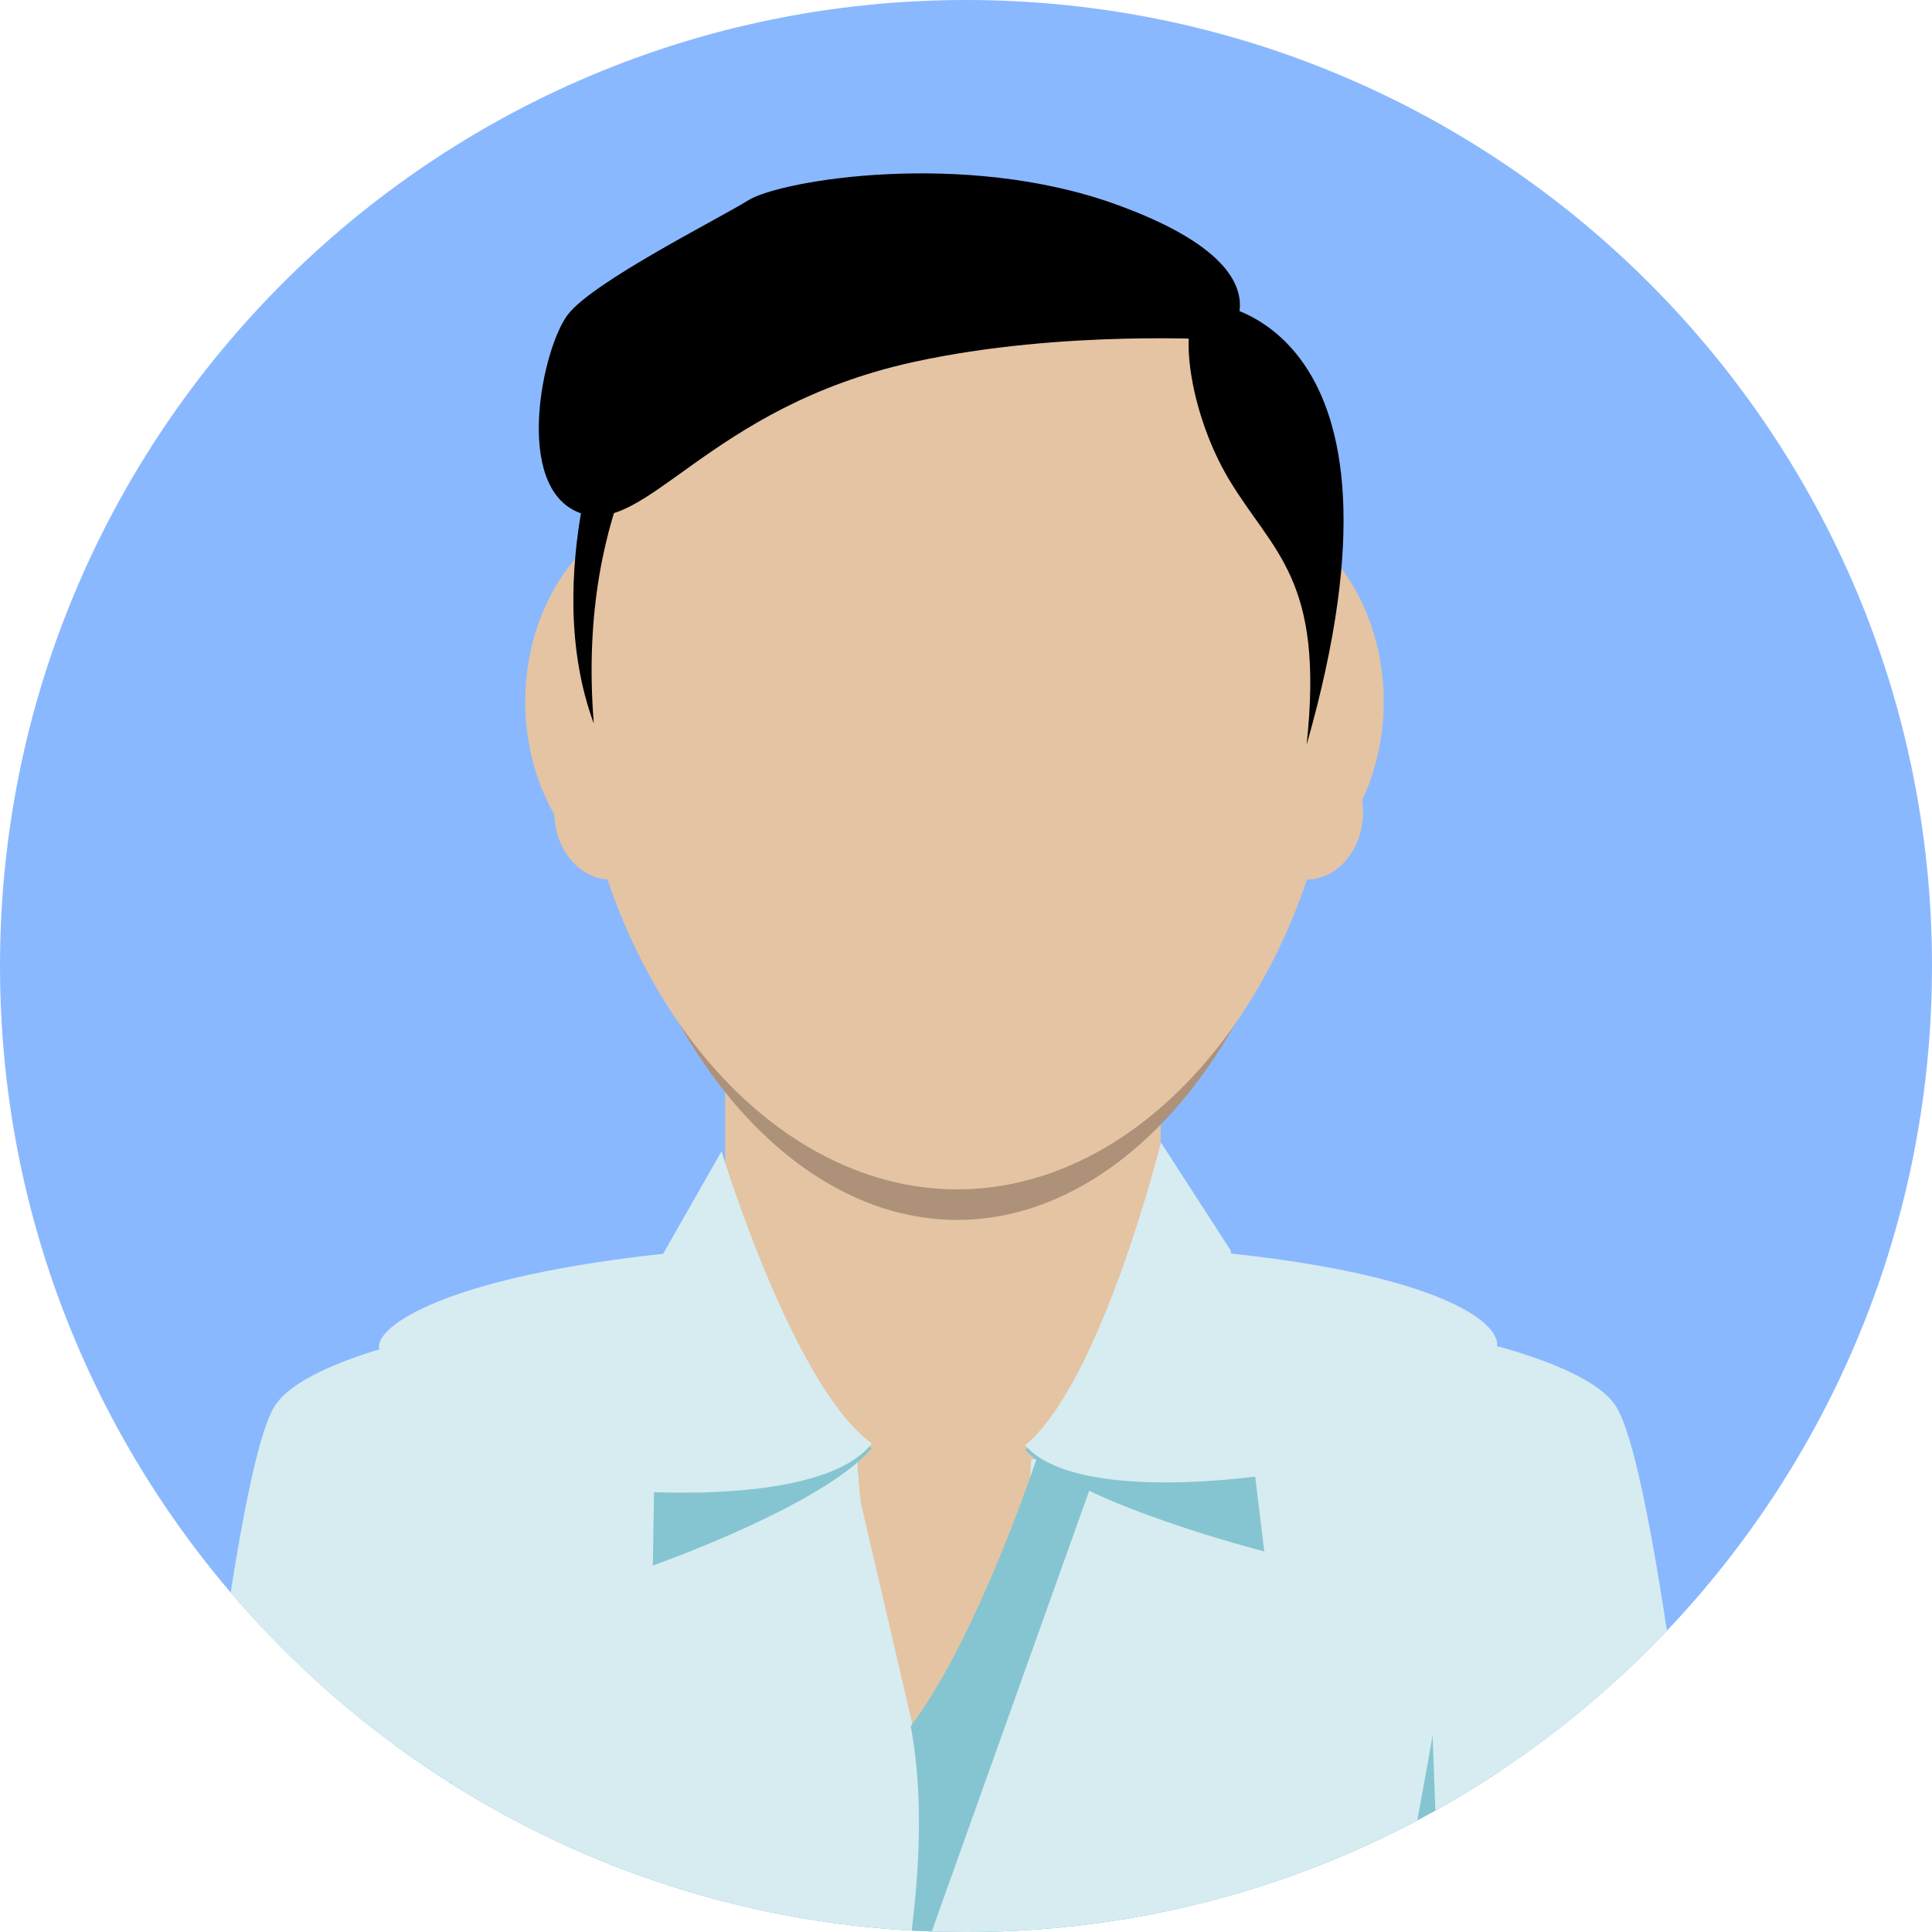
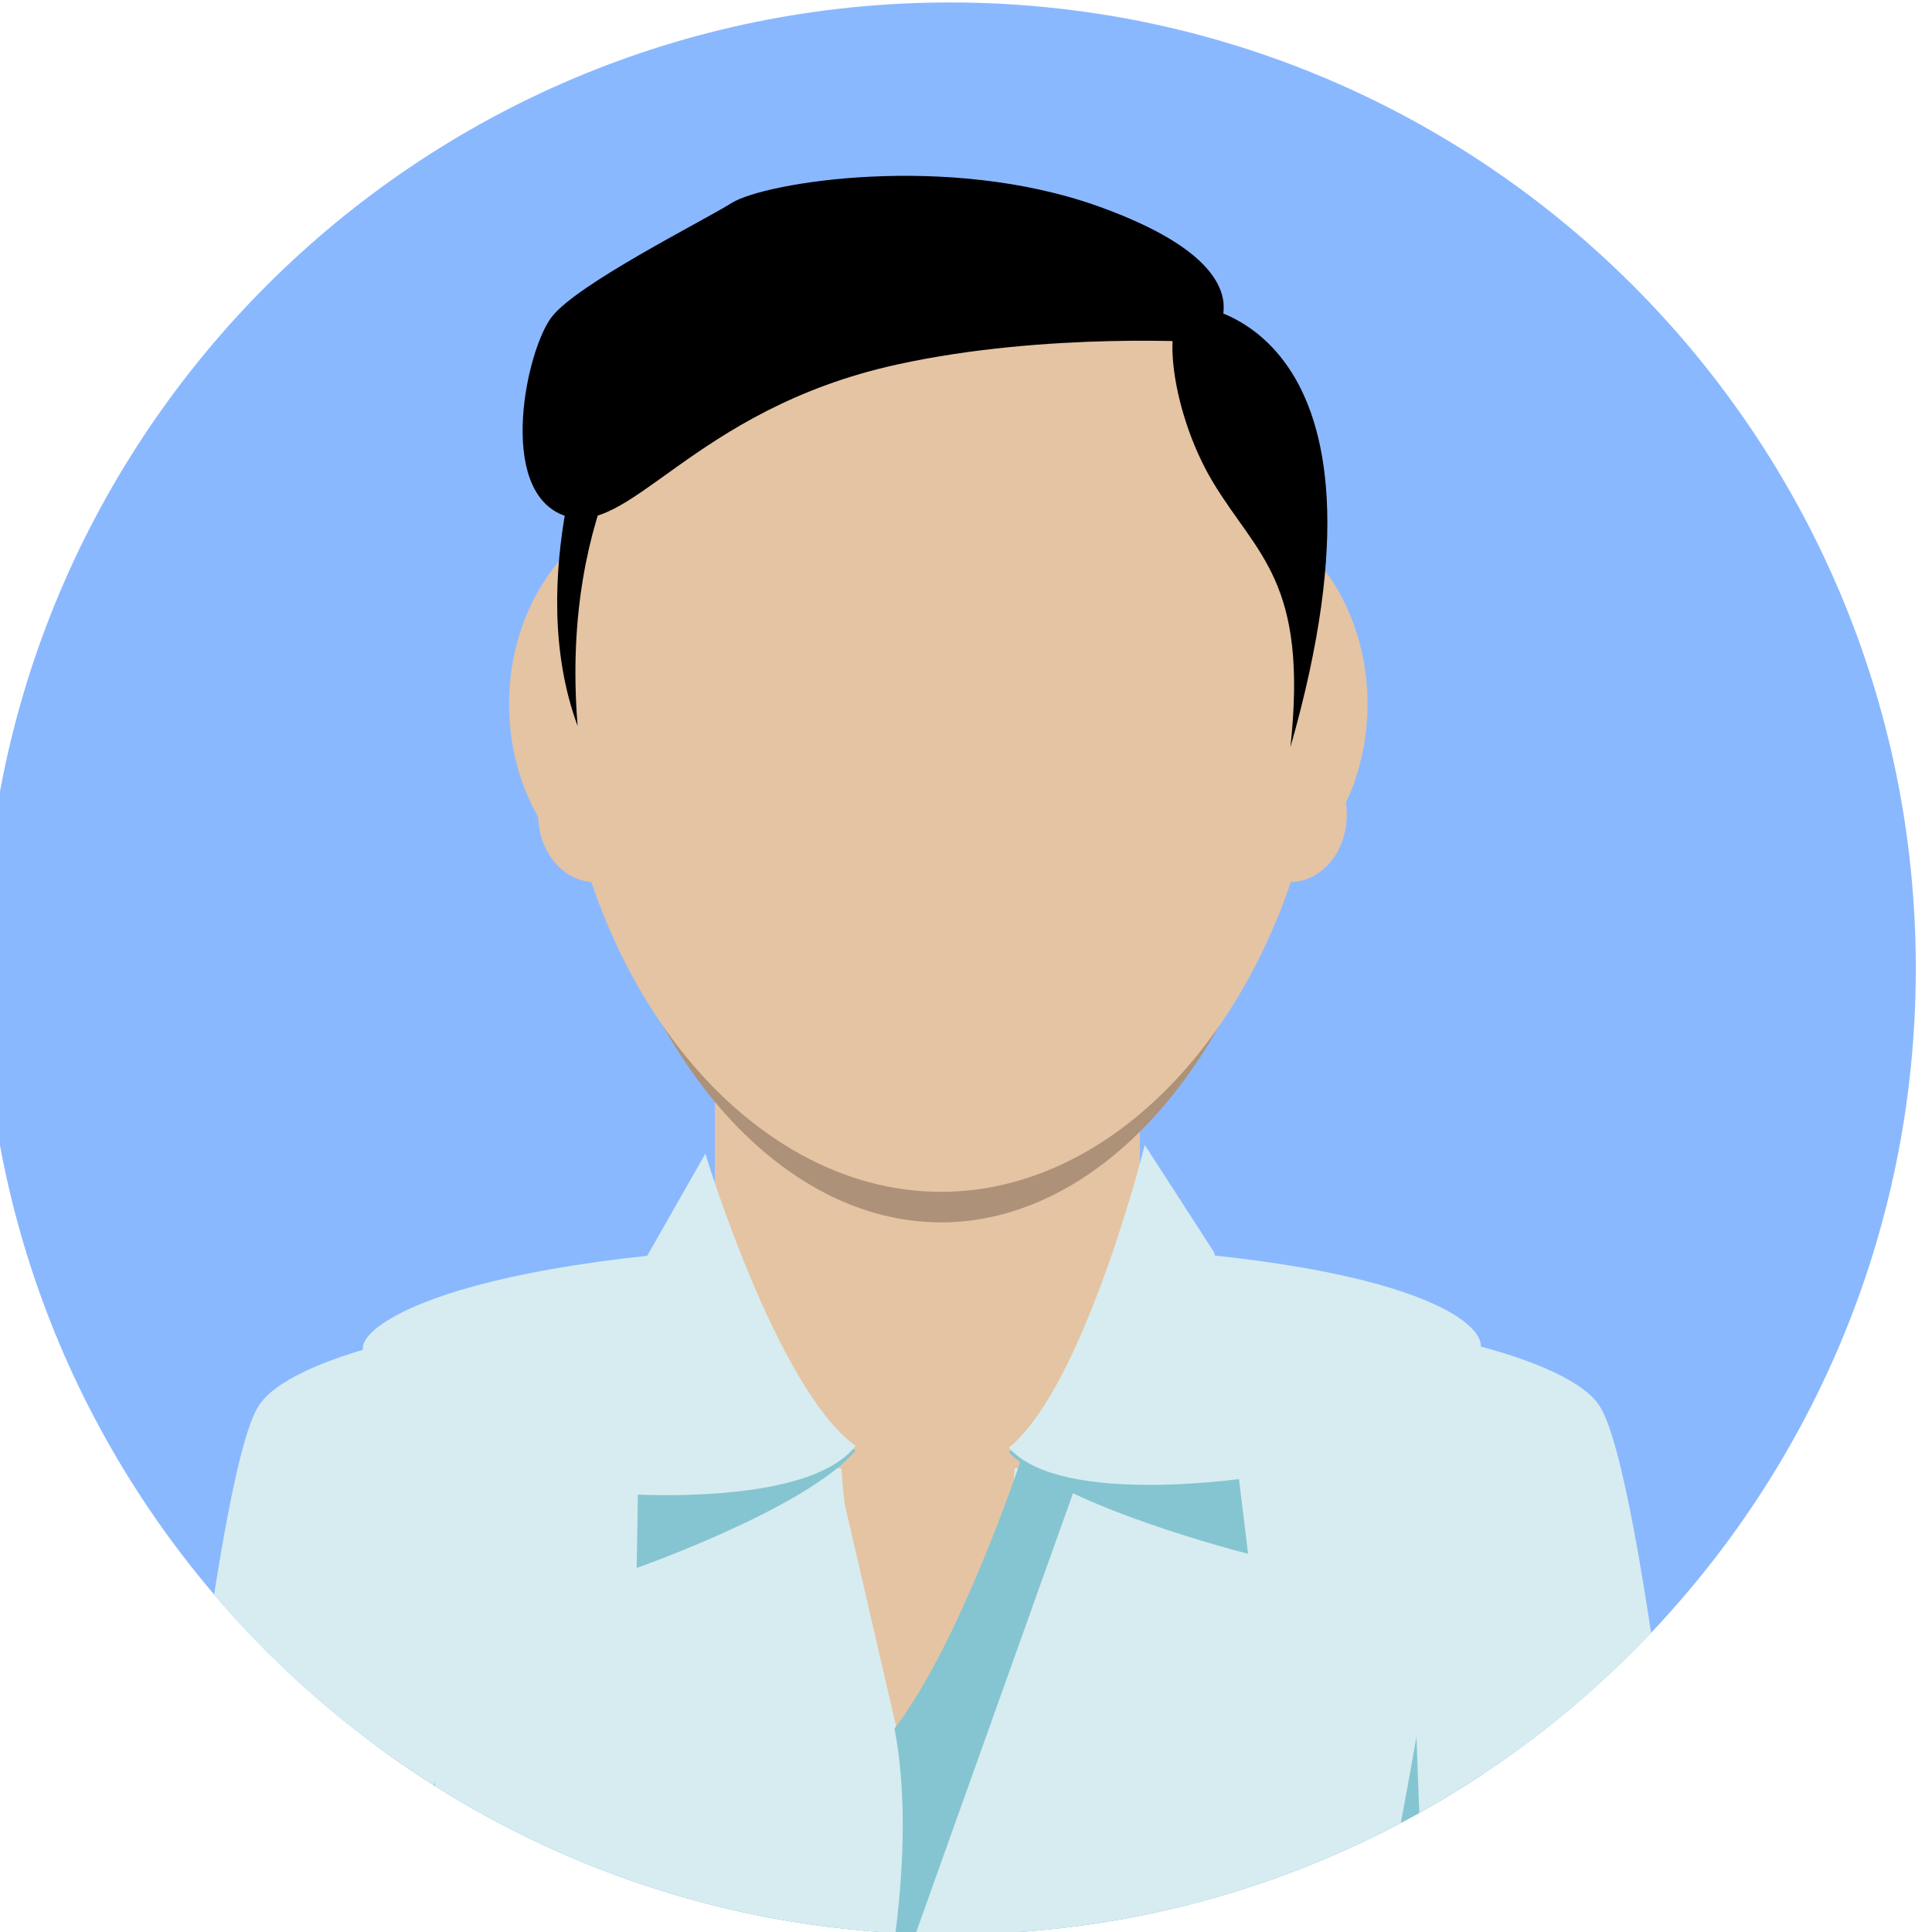
<svg xmlns="http://www.w3.org/2000/svg" xmlns:xlink="http://www.w3.org/1999/xlink" version="1.1" id="Layer_1" x="0px" y="0px" width="100px" height="100px" viewBox="0 0 100 100" style="enable-background:new 0 0 100 100;" xml:space="preserve">
  <g>
-     <circle style="fill:#8AB8FF;" cx="50" cy="50" r="50" />
+     <circle style="fill:#8AB8FF;" cx="49.162" cy="50.127" r="50" />
    <g>
      <g>
        <defs>
-           <circle id="SVGID_1_" cx="50" cy="50" r="50" />
+           <circle id="SVGID_1_" cx="49.162" cy="50.127" r="50" />
        </defs>
        <clipPath id="SVGID_2_">
          <use xlink:href="#SVGID_1_" style="overflow:visible;" />
        </clipPath>
-         <path style="clip-path:url(#SVGID_2_);fill:#85C5D1;" d="M75.326,72.154H22.688c-1.705,0-3.086,34-3.086,34l58.811,0.104     C78.412,106.259,77.032,72.154,75.326,72.154z" />
+         <path style="clip-path:url(#SVGID_2_);fill:#85C5D1;" d="M74.488,72H21.85c-1.705,0-3.086,34.141-3.086,34.141l58.811,0.035     C77.574,106.175,76.193,72,74.488,72z" />
      </g>
      <g>
        <defs>
-           <circle id="SVGID_3_" cx="50" cy="50" r="50" />
+           <circle id="SVGID_3_" cx="49.162" cy="50.127" r="50" />
        </defs>
        <clipPath id="SVGID_4_">
          <use xlink:href="#SVGID_3_" style="overflow:visible;" />
        </clipPath>
-         <path style="clip-path:url(#SVGID_4_);fill:#D6ECF0;" d="M70.467,105.938H26.578c-1.423,0-6.958-36.194-6.958-36.194     c-0.174-1.438,6.065-5.536,29.387-5.536c23.323,0,28.675,3.891,28.479,5.46C77.486,69.667,71.891,105.938,70.467,105.938z" />
+         <path style="clip-path:url(#SVGID_4_);fill:#D6ECF0;" d="M69.629,106H25.74c-1.423,0-6.958-36.163-6.958-36.163     c-0.174-1.438,6.065-5.521,29.387-5.521c23.323,0,28.674,3.867,28.479,5.438C76.648,69.754,71.053,106,69.629,106z" />
      </g>
      <g>
        <defs>
-           <circle id="SVGID_5_" cx="50" cy="50" r="50" />
+           <circle id="SVGID_5_" cx="49.162" cy="50.127" r="50" />
        </defs>
        <clipPath id="SVGID_6_">
          <use xlink:href="#SVGID_5_" style="overflow:visible;" />
        </clipPath>
        <g style="clip-path:url(#SVGID_6_);">
-           <path style="fill:#D6ECF0;" d="M88.827,105.271c0.034,0.584-0.653,0.944-1.245,0.944H75.299c-0.592,0-0.548-0.248-0.568-0.83      l-1.367-36.632c0,0,8.557,1.395,10.263,4.014C86.005,76.412,88.827,105.271,88.827,105.271z" />
-           <path style="fill:#D6ECF0;" d="M9.199,105.271c-0.034,0.584,0.643,0.944,1.224,0.944h12.361c0,0,0.01-0.248,0.031-0.83      l1.393-36.632c0,0-8.303,1.395-9.982,4.014C11.879,76.412,9.199,105.271,9.199,105.271z" />
+           <path style="fill:#D6ECF0;" d="M87.988,105.229c0.035,0.582-0.652,0.771-1.244,0.771H74.461c-0.592,0-0.548-0.076-0.568-0.658      l-1.367-36.546c0,0,8.557,1.351,10.263,3.97C85.167,76.41,87.988,105.229,87.988,105.229z" />
+           <path style="fill:#D6ECF0;" d="M8.361,105.229C8.327,105.811,9.004,106,9.585,106h12.361c0,0,0.01-0.076,0.031-0.658      l1.393-36.546c0,0-8.303,1.351-9.982,3.97C11.041,76.41,8.361,105.229,8.361,105.229z" />
        </g>
      </g>
      <g>
        <defs>
-           <circle id="SVGID_7_" cx="50" cy="50" r="50" />
+           <circle id="SVGID_7_" cx="49.162" cy="50.127" r="50" />
        </defs>
        <clipPath id="SVGID_8_">
          <use xlink:href="#SVGID_7_" style="overflow:visible;" />
        </clipPath>
-         <path style="clip-path:url(#SVGID_8_);fill:#E5C4A3;" d="M60.073,73.287c0,1.382-1.035,2.248-2.433,2.248H40.226     c-1.398,0-2.69-0.866-2.69-2.248V52.645c0-1.379,1.292-1.892,2.69-1.892h17.415c1.397,0,2.434,0.513,2.434,1.892L60.073,73.287     L60.073,73.287z" />
+         <path style="clip-path:url(#SVGID_8_);fill:#E5C4A3;" d="M59,73.414C59,74.795,58.2,76,56.803,76H39.388     C37.989,76,37,74.795,37,73.414V52.771C37,51.393,37.989,51,39.388,51h17.415C58.2,51,59,51.393,59,52.771V73.414z" />
      </g>
      <g>
        <defs>
-           <circle id="SVGID_9_" cx="50" cy="50" r="50" />
+           <circle id="SVGID_9_" cx="49.162" cy="50.127" r="50" />
        </defs>
        <clipPath id="SVGID_10_">
          <use xlink:href="#SVGID_9_" style="overflow:visible;" />
        </clipPath>
-         <path style="clip-path:url(#SVGID_10_);fill:#E5C4A3;" d="M47.247,89.345l-2.688-11.549c-0.537-4.472,0.093-6.771,0.682-6.771     h7.312c0.59,0,1.174,2.299,0.633,6.771C53.186,77.796,47.477,91.199,47.247,89.345z" />
+         <path style="clip-path:url(#SVGID_10_);fill:#E5C4A3;" d="M46.409,89.473l-2.688-11.625C43.184,73.375,43.813,71,44.402,71h7.312     c0.589,0,1.173,2.375,0.634,6.848C52.348,77.848,46.639,91.326,46.409,89.473z" />
      </g>
      <g>
        <defs>
-           <circle id="SVGID_11_" cx="50" cy="50" r="50" />
+           <circle id="SVGID_11_" cx="49.162" cy="50.127" r="50" />
        </defs>
        <clipPath id="SVGID_12_">
          <use xlink:href="#SVGID_11_" style="overflow:visible;" />
        </clipPath>
-         <path style="clip-path:url(#SVGID_12_);fill:#AD9279;" d="M68.355,37.451c-1.051,14.826-9.426,25.693-18.812,25.693     c-9.383,0-17.758-10.867-18.809-25.693C29.555,20.76,38.17,12.132,49.543,12.132C60.919,12.132,69.535,20.759,68.355,37.451z" />
+         <path style="clip-path:url(#SVGID_12_);fill:#AD9279;" d="M67.518,37.578c-1.05,14.827-9.425,25.693-18.812,25.693     c-9.383,0-17.758-10.867-18.809-25.693c-1.179-16.691,7.436-25.319,18.809-25.319C60.081,12.259,68.697,20.886,67.518,37.578z" />
      </g>
      <g>
        <defs>
-           <circle id="SVGID_13_" cx="50" cy="50" r="50" />
+           <circle id="SVGID_13_" cx="49.162" cy="50.127" r="50" />
        </defs>
        <clipPath id="SVGID_14_">
          <use xlink:href="#SVGID_13_" style="overflow:visible;" />
        </clipPath>
-         <ellipse style="clip-path:url(#SVGID_14_);fill:#E5C4A3;" cx="62.915" cy="36.317" rx="8.706" ry="10.402" />
+         <ellipse style="clip-path:url(#SVGID_14_);fill:#E5C4A3;" cx="62.077" cy="36.444" rx="8.706" ry="10.402" />
      </g>
      <g>
        <defs>
-           <circle id="SVGID_15_" cx="50" cy="50" r="50" />
+           <circle id="SVGID_15_" cx="49.162" cy="50.127" r="50" />
        </defs>
        <clipPath id="SVGID_16_">
          <use xlink:href="#SVGID_15_" style="overflow:visible;" />
        </clipPath>
-         <path style="clip-path:url(#SVGID_16_);fill:#E5C4A3;" d="M44.604,36.317c0,5.743-3.896,10.402-8.708,10.402     c-4.807,0-8.709-4.66-8.709-10.402c0-5.742,3.902-10.403,8.709-10.403C40.708,25.914,44.604,30.574,44.604,36.317z" />
+         <path style="clip-path:url(#SVGID_16_);fill:#E5C4A3;" d="M43.767,36.444c0,5.743-3.896,10.402-8.708,10.402     c-4.807,0-8.709-4.66-8.709-10.402c0-5.742,3.902-10.403,8.709-10.403C39.87,26.041,43.767,30.701,43.767,36.444z" />
      </g>
      <g>
        <defs>
-           <circle id="SVGID_17_" cx="50" cy="50" r="50" />
+           <circle id="SVGID_17_" cx="49.162" cy="50.127" r="50" />
        </defs>
        <clipPath id="SVGID_18_">
          <use xlink:href="#SVGID_17_" style="overflow:visible;" />
        </clipPath>
-         <path style="clip-path:url(#SVGID_18_);fill:#E5C4A3;" d="M34.525,42.036c0,1.924-1.31,3.487-2.918,3.487     c-1.612,0-2.917-1.562-2.917-3.487c0-1.928,1.305-3.489,2.917-3.489C33.216,38.547,34.525,40.108,34.525,42.036z" />
+         <path style="clip-path:url(#SVGID_18_);fill:#E5C4A3;" d="M33.688,42.163c0,1.924-1.31,3.487-2.918,3.487     c-1.612,0-2.917-1.562-2.917-3.487c0-1.928,1.305-3.489,2.917-3.489C32.378,38.674,33.688,40.235,33.688,42.163z" />
      </g>
      <g>
        <defs>
-           <circle id="SVGID_19_" cx="50" cy="50" r="50" />
+           <circle id="SVGID_19_" cx="49.162" cy="50.127" r="50" />
        </defs>
        <clipPath id="SVGID_20_">
          <use xlink:href="#SVGID_19_" style="overflow:visible;" />
        </clipPath>
-         <ellipse style="clip-path:url(#SVGID_20_);fill:#E5C4A3;" cx="67.631" cy="42.036" rx="2.917" ry="3.487" />
+         <ellipse style="clip-path:url(#SVGID_20_);fill:#E5C4A3;" cx="66.793" cy="42.163" rx="2.917" ry="3.487" />
      </g>
      <g>
        <defs>
-           <circle id="SVGID_21_" cx="50" cy="50" r="50" />
+           <circle id="SVGID_21_" cx="49.162" cy="50.127" r="50" />
        </defs>
        <clipPath id="SVGID_22_">
          <use xlink:href="#SVGID_21_" style="overflow:visible;" />
        </clipPath>
-         <path style="clip-path:url(#SVGID_22_);fill:#E5C4A3;" d="M69.438,36.666c-1.106,14.367-9.965,24.896-19.894,24.896     c-9.923,0-18.779-10.529-19.89-24.896c-1.244-16.173,7.865-24.534,19.89-24.534C61.573,12.132,70.684,20.492,69.438,36.666z" />
+         <path style="clip-path:url(#SVGID_22_);fill:#E5C4A3;" d="M68.6,36.792c-1.106,14.367-9.965,24.897-19.894,24.897     c-9.923,0-18.779-10.53-19.89-24.897c-1.244-16.173,7.865-24.534,19.89-24.534C60.734,12.259,69.846,20.619,68.6,36.792z" />
      </g>
      <g>
        <defs>
-           <circle id="SVGID_23_" cx="50" cy="50" r="50" />
+           <circle id="SVGID_23_" cx="49.162" cy="50.127" r="50" />
        </defs>
        <clipPath id="SVGID_24_">
          <use xlink:href="#SVGID_23_" style="overflow:visible;" />
        </clipPath>
-         <path style="clip-path:url(#SVGID_24_);fill:#85C5D1;" d="M45.124,74.96c-4.084-2.655-7.778-13.655-7.778-13.655l-3.319,5.262     L33.791,81.03C33.791,81.03,42.564,77.952,45.124,74.96z" />
+         <path style="clip-path:url(#SVGID_24_);fill:#85C5D1;" d="M44.286,75.087c-4.084-2.655-7.778-13.655-7.778-13.655l-3.319,5.262     l-0.235,14.463C32.953,81.157,41.727,78.079,44.286,75.087z" />
      </g>
      <g>
        <defs>
-           <circle id="SVGID_25_" cx="50" cy="50" r="50" />
+           <circle id="SVGID_25_" cx="49.162" cy="50.127" r="50" />
        </defs>
        <clipPath id="SVGID_26_">
          <use xlink:href="#SVGID_25_" style="overflow:visible;" />
        </clipPath>
-         <path style="clip-path:url(#SVGID_26_);fill:#D6ECF0;" d="M45.124,74.712c-4.084-2.94-7.778-15.123-7.778-15.123l-3.319,5.829     L32.465,77.16C32.465,77.161,42.564,78.025,45.124,74.712z" />
+         <path style="clip-path:url(#SVGID_26_);fill:#D6ECF0;" d="M44.286,74.839c-4.084-2.94-7.778-15.123-7.778-15.123l-3.319,5.829     l-1.562,11.742C31.627,77.288,41.727,78.152,44.286,74.839z" />
      </g>
      <g>
        <defs>
-           <circle id="SVGID_27_" cx="50" cy="50" r="50" />
+           <circle id="SVGID_27_" cx="49.162" cy="50.127" r="50" />
        </defs>
        <clipPath id="SVGID_28_">
          <use xlink:href="#SVGID_27_" style="overflow:visible;" />
        </clipPath>
-         <path style="clip-path:url(#SVGID_28_);fill:#85C5D1;" d="M53.059,75.045c3.937-2.924,7.032-14.15,7.032-14.15l3.601,5.033     l1.746,14.371C65.438,80.298,55.781,77.859,53.059,75.045z" />
+         <path style="clip-path:url(#SVGID_28_);fill:#85C5D1;" d="M52.221,75.172c3.937-2.924,7.032-14.15,7.032-14.15l3.601,5.033     l1.746,14.37C64.6,80.425,54.943,77.986,52.221,75.172z" />
      </g>
      <g>
        <defs>
-           <circle id="SVGID_29_" cx="50" cy="50" r="50" />
+           <circle id="SVGID_29_" cx="49.162" cy="50.127" r="50" />
        </defs>
        <clipPath id="SVGID_30_">
          <use xlink:href="#SVGID_29_" style="overflow:visible;" />
        </clipPath>
-         <path style="clip-path:url(#SVGID_30_);fill:#85C5D1;" d="M47.137,89.345c3.404-4.45,6.509-13.811,6.509-13.811l2.828,1.353     l-10.384,29.065C46.091,105.952,48.523,96.529,47.137,89.345z" />
+         <path style="clip-path:url(#SVGID_30_);fill:#85C5D1;" d="M46.299,89.473c3.404-4.451,6.51-13.812,6.51-13.812l2.828,1.353     l-10.384,29.065C45.253,106.079,47.686,96.656,46.299,89.473z" />
      </g>
      <g>
        <defs>
-           <circle id="SVGID_31_" cx="50" cy="50" r="50" />
+           <circle id="SVGID_31_" cx="49.162" cy="50.127" r="50" />
        </defs>
        <clipPath id="SVGID_32_">
          <use xlink:href="#SVGID_31_" style="overflow:visible;" />
        </clipPath>
-         <path style="clip-path:url(#SVGID_32_);fill:#D6ECF0;" d="M53.059,74.807c3.937-3.238,7.032-15.671,7.032-15.671l3.601,5.574     l2.127,11.604C65.816,76.314,55.781,77.924,53.059,74.807z" />
+         <path style="clip-path:url(#SVGID_32_);fill:#D6ECF0;" d="M52.221,74.934c3.937-3.238,7.032-15.67,7.032-15.67l3.601,5.573     l2.127,11.604C64.979,76.441,54.943,78.051,52.221,74.934z" />
      </g>
    </g>
-     <path d="M63.427,17.6c0,0-8.362-0.57-16.157,1.14c-10.674,2.343-13.877,9.125-17.298,7.793c-3.421-1.331-1.9-8.554-0.57-10.264   c1.33-1.711,7.794-4.942,9.313-5.893c1.715-1.071,11.201-2.621,19.01,0.19C67.229,13.988,63.427,17.6,63.427,17.6z" />
-     <path d="M62.667,15.699c0,0,11.257,0.836,4.963,22.848c0.931-8.592-1.731-9.922-4.014-13.724   C61.334,21.021,60.766,15.51,62.667,15.699z" />
-     <path d="M31.683,20.641c0,0-3.795,9.098-0.947,16.81c-0.954-11.677,4.369-17.38,4.369-17.38L31.683,20.641z" />
+     <path d="M62.589,17.727c0,0-8.362-0.57-16.157,1.14c-10.674,2.343-13.877,9.125-17.298,7.793c-3.421-1.331-1.9-8.554-0.57-10.264   c1.33-1.711,7.794-4.942,9.313-5.893c1.715-1.071,11.201-2.621,19.01,0.19C66.391,14.115,62.589,17.727,62.589,17.727z" />
+     <path d="M61.829,15.826c0,0,11.257,0.836,4.963,22.848c0.931-8.592-1.731-9.922-4.015-13.724   C60.496,21.148,59.927,15.637,61.829,15.826z" />
+     <path d="M30.845,20.768c0,0-3.795,9.098-0.947,16.81c-0.954-11.677,4.369-17.38,4.369-17.38L30.845,20.768z" />
  </g>
</svg>
